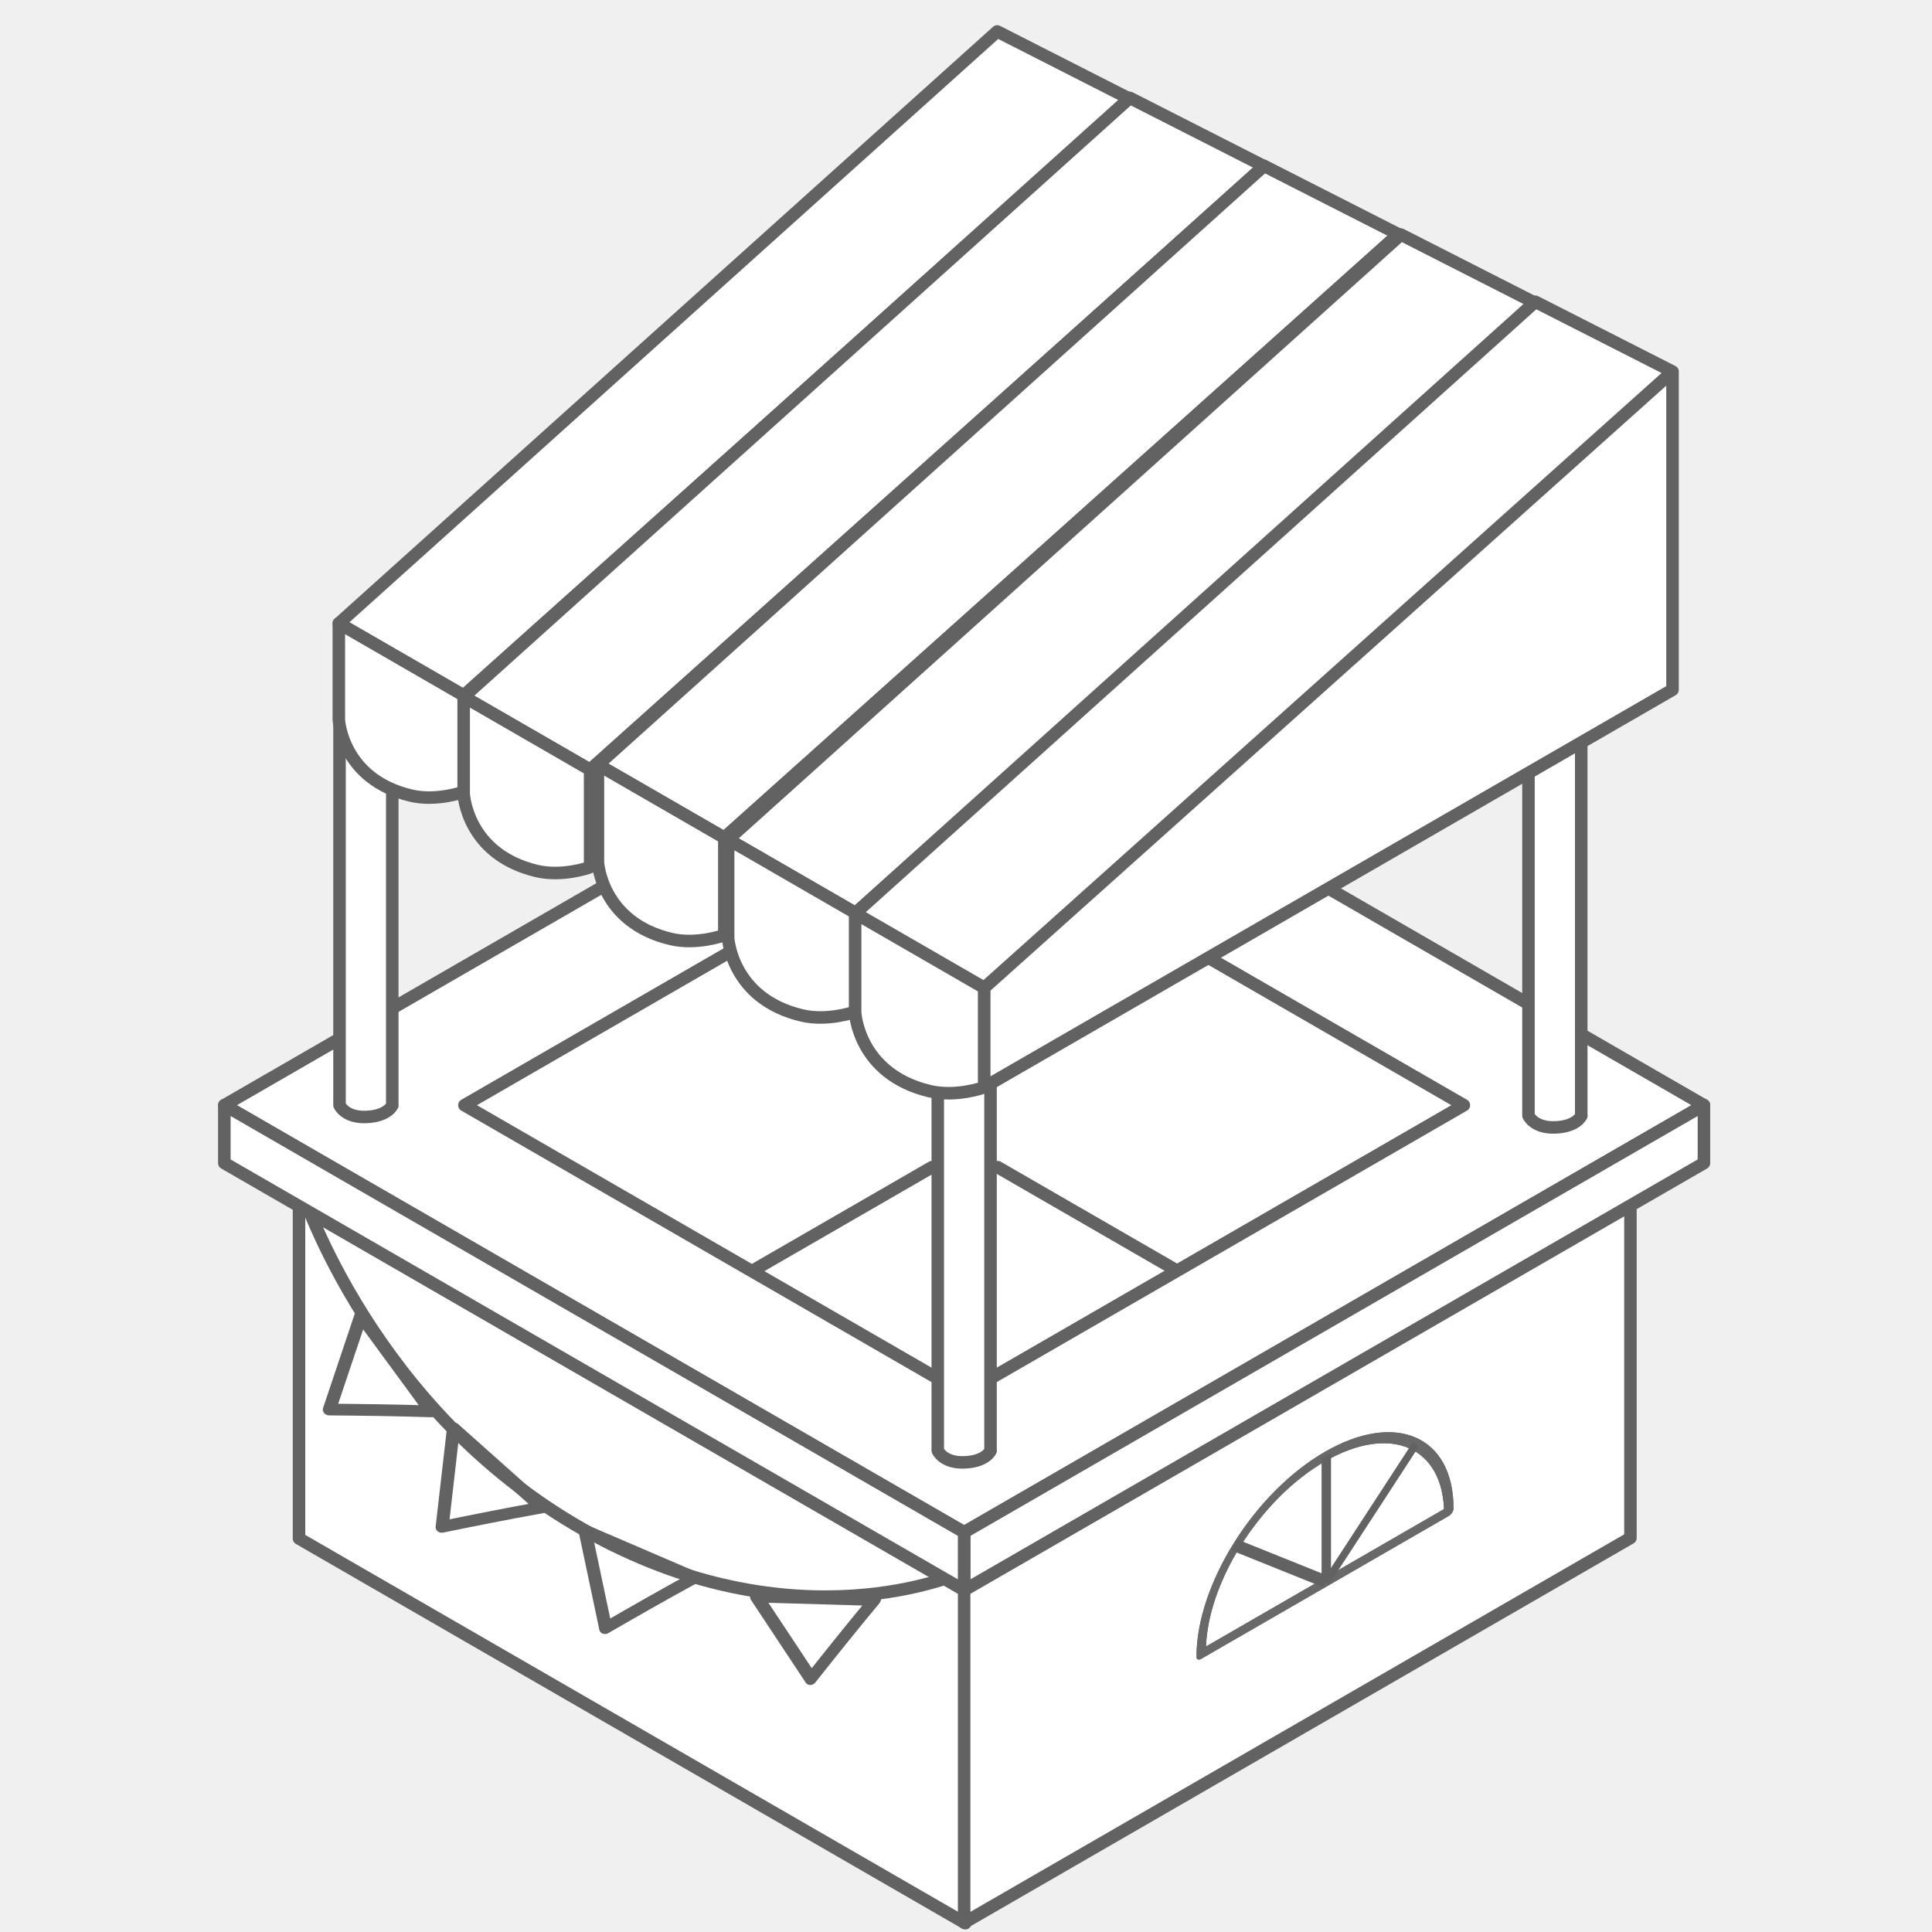
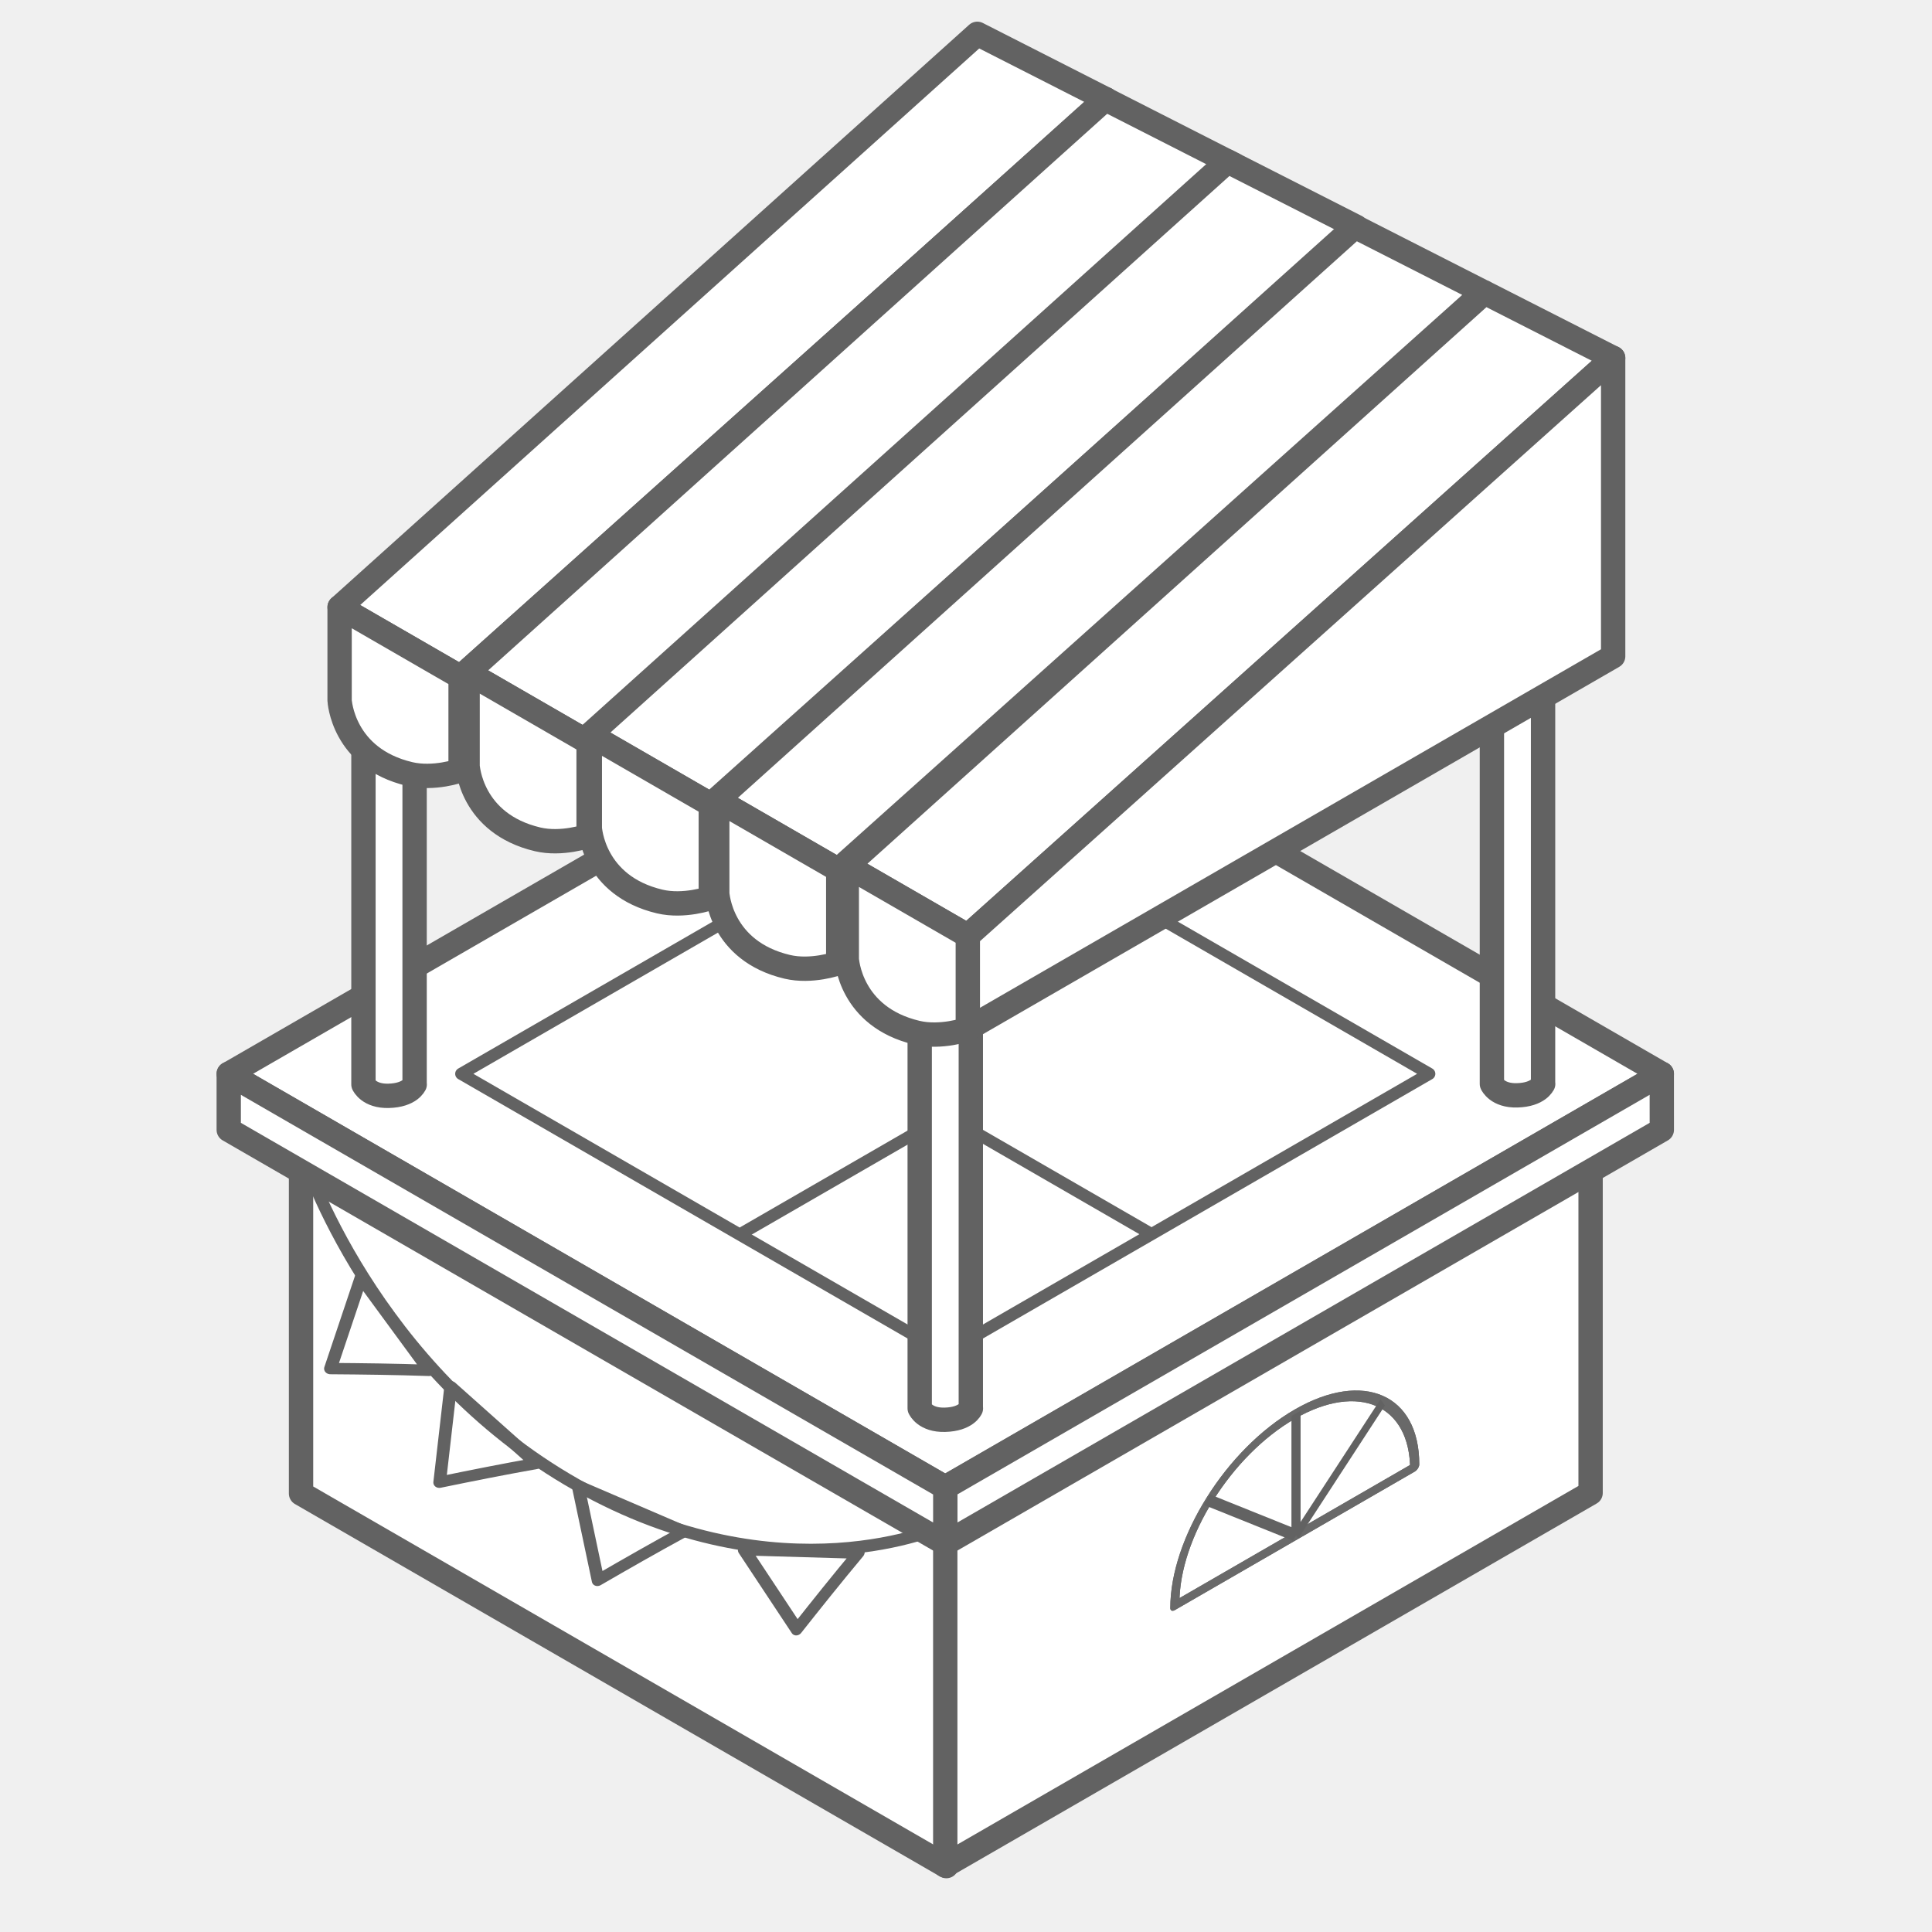
- <svg xmlns="http://www.w3.org/2000/svg" viewBox="0 0 154 154" fill-rule="evenodd" clip-rule="evenodd" stroke-linecap="round" stroke-linejoin="round" stroke-miterlimit="1.414">
-   <path d="M23.834 88.14v34.495l53.11 30.663v-34.496L23.834 88.14z" fill="#fff" stroke-width=".997" stroke="#626262" />
-   <path d="M59.88 356.773l-1.375 4.116c1.31.064 2.627.134 4.018.24l-2.642-4.36z" fill="none" stroke-width=".52" stroke="#626262" transform="matrix(2.01523 -.07076 .06298 1.7934 -114.373 -530.723)" />
-   <path d="M59.88 356.773l-1.375 4.116c1.31.064 2.627.134 4.018.24l-2.642-4.36z" fill="none" stroke-width=".52" stroke="#626262" transform="matrix(1.95633 -.4888 .435 1.741 -236.198 -478.008)" />
-   <path d="M59.88 356.773l-1.375 4.116c1.31.064 2.627.134 4.018.24l-2.642-4.36z" fill="none" stroke-width=".52" stroke="#626262" transform="matrix(1.18282 -1.63312 1.45337 1.05263 -529.07 -150.53)" />
-   <path d="M59.88 356.773l-1.375 4.116c1.31.064 2.627.134 4.018.24l-2.642-4.36z" fill="none" stroke-width=".52" stroke="#626262" transform="matrix(1.70075 -1.08332 .9641 1.51355 -399.164 -353.08)" />
-   <path d="M129.962 88.096v34.495l-53.11 30.666V118.76l53.11-30.663z" fill="#fff" stroke-width=".997" stroke="#626262" />
-   <path d="M24.057 94.92s5.602 17.466 22.466 27.008c16.865 9.542 30.18 3.39 30.18 3.39" fill="none" stroke-width=".997" stroke="#626262" />
-   <path d="M17.883 88.096l58.97-34.046 58.97 34.046-58.97 34.045L17.883 88.1z" fill="#fff" stroke="#626262" />
-   <path d="M76.852 126.754l58.97-34.046v-4.616l-58.97 34.045v4.617z" fill="#fff" stroke="#626262" />
-   <path d="M37.02 88.095l39.832-22.997 39.832 22.997-39.832 22.997L37.02 88.095z" fill="#fff" stroke-width=".999" stroke="#626262" />
-   <path d="M31.277 88.095s-.368.895-2.144.94c-1.622.043-2.058-.91-2.07-.94V50.278h4.205v37.817h.01zm47.687 27.532s-.368.895-2.144.94c-1.622.043-2.058-.91-2.07-.94V77.81h4.205v37.817h.01z" fill="#fff" stroke-width=".997" stroke-linecap="butt" stroke="#626262" />
-   <path d="M76.852 126.754l-58.97-34.046v-4.616l58.97 34.045v4.617z" fill="#fff" stroke="#626262" />
-   <path d="M126.053 88.927s-.368.895-2.144.94c-1.625.043-2.06-.91-2.074-.94V51.11h4.206v37.817h.01z" fill="#fff" stroke-width=".997" stroke-linecap="butt" stroke="#626262" />
-   <path d="M185.676 747.4c-10.707 0-19.4-8.694-19.4-19.4 0-10.707 8.693-19.4 19.4-19.4v38.8z" fill="none" stroke-width="1.48" stroke-linecap="butt" stroke="#696969" transform="matrix(0 .51773 -.5087 .2937 475.95 -183.795)" />
-   <path d="M185.676 747.4c-10.707 0-19.4-8.694-19.4-19.4 0-10.707 8.693-19.4 19.4-19.4v38.8z" fill="none" stroke-width="1.48" stroke-linecap="butt" stroke="#696969" transform="matrix(0 .51773 -.5087 .2937 475.95 -183.795)" />
-   <path d="M166.277 736l-11.085-16" fill="none" stroke-width="1.44" stroke-linecap="butt" stroke="#626262" transform="matrix(0 .6161 -.44562 .25728 433.7 -165.718)" />
-   <path d="M166.277 736h-19.4m19.4 0l-13.857 14.4" fill="none" stroke-width="1.48" stroke-linecap="butt" stroke="#626262" transform="matrix(0 .51773 -.5087 .2937 480.122 -176.16)" />
-   <path d="M27.008 49.69l52.48-47.184 10.587 5.387-53.11 47.548-9.957-5.75z" fill="#fff" stroke-width=".997" stroke="#626262" />
-   <path d="M90.075 7.893v24.55l-53.11 30.663V55.44l53.11-47.547zM27.008 57.36c0 .008.235 4.755 5.76 6.06 1.985.47 4.133-.263 4.195-.312l.002-.002V55.44l-9.957-5.75v7.67z" fill="#fff" stroke-width=".997" stroke="#626262" />
-   <g fill="#fff" stroke-width=".999" stroke="#626262">
-     <path d="M36.964 55.54L90.06 7.803l10.71 5.45-53.73 48.104-10.076-5.817z" />
-     <path d="M100.77 13.253V38.09L47.04 69.113v-7.755l53.73-48.104zM36.964 63.3c0 .007.24 4.81 5.83 6.13 2.006.474 4.18-.266 4.242-.316l.003-.002v-7.755L36.96 55.54v7.76z" />
+ <svg xmlns="http://www.w3.org/2000/svg" viewBox="0 0 159 159" fill-rule="evenodd" clip-rule="evenodd" stroke-linecap="round" stroke-linejoin="round" stroke-miterlimit="1.414">
+   <path d="M24.775 88.418v34.495l53.11 30.663V119.08l-53.11-30.662z" fill="#fff" stroke-width="2.003" stroke="#626262" />
+   <path d="M59.88 356.773l-1.375 4.116c1.31.062 2.627.132 4.018.24l-2.642-4.36z" fill="none" stroke-width=".52" stroke="#626262" transform="matrix(2.01523 -.07076 .06298 1.7934 -113.432 -530.446)" />
+   <path d="M59.88 356.773l-1.375 4.116c1.31.062 2.627.132 4.018.24l-2.642-4.36z" fill="none" stroke-width=".52" stroke="#626262" transform="matrix(1.95633 -.4888 .435 1.741 -235.257 -477.73)" />
+   <path d="M59.88 356.773l-1.375 4.116c1.31.062 2.627.132 4.018.24l-2.642-4.36z" fill="none" stroke-width=".52" stroke="#626262" transform="matrix(1.18282 -1.63312 1.45337 1.05263 -528.13 -150.25)" />
+   <path d="M59.88 356.773l-1.375 4.116c1.31.062 2.627.132 4.018.24l-2.642-4.36z" fill="none" stroke-width=".52" stroke="#626262" transform="matrix(1.70075 -1.08332 .9641 1.51355 -398.223 -352.8)" />
+   <path d="M130.903 88.373v34.495l-53.11 30.663v-34.49l53.11-30.662z" fill="#fff" stroke-width="2.003" stroke="#626262" />
+   <path d="M25 95.2s5.6 17.464 22.465 27.006c16.864 9.542 30.18 3.39 30.18 3.39" fill="none" stroke-width=".997" stroke="#626262" />
+   <path d="M18.824 88.374l58.97-34.046 58.97 34.046-58.97 34.045-58.97-34.05z" fill="#fff" stroke-width="2" stroke="#626262" />
+   <path d="M77.794 127.03l58.97-34.045-.002-4.616-58.97 34.04v4.617z" fill="#fff" stroke-width="2" stroke="#626262" />
+   <path d="M37.96 88.373l39.834-22.997 39.832 22.997-39.832 22.997L37.96 88.373z" fill="#fff" stroke-width=".999" stroke="#626262" />
+   <path d="M34.124 89.245s-.367.895-2.143.94c-1.62.043-2.053-.91-2.07-.94V51.428h4.21v37.817h.008zm45.78 26.66s-.367.895-2.142.94c-1.622.043-2.058-.91-2.07-.94h-.002V78.088h4.207v37.817h.008z" fill="#fff" stroke-width="2.003" stroke-linecap="butt" stroke="#626262" />
+   <path d="M77.794 127.03l-58.97-34.045V88.37l58.97 34.044v4.617z" fill="#fff" stroke-width="2" stroke="#626262" />
+   <path d="M126.994 89.204s-.368.895-2.143.94c-1.62.043-2.054-.91-2.07-.94V51.387h4.21v37.817h.01z" fill="#fff" stroke-width="2.003" stroke-linecap="butt" stroke="#626262" />
+   <path d="M185.676 747.4c-10.707 0-19.4-8.694-19.4-19.4 0-10.707 8.693-19.4 19.4-19.4v38.8z" fill="none" stroke-width="1.48" stroke-linecap="butt" stroke="#696969" transform="matrix(0 .51773 -.5087 .2937 476.892 -183.518)" />
+   <path d="M185.676 747.4c-10.707 0-19.4-8.694-19.4-19.4 0-10.707 8.693-19.4 19.4-19.4v38.8z" fill="none" stroke-width="1.48" stroke-linecap="butt" stroke="#696969" transform="matrix(0 .51773 -.5087 .2937 476.892 -183.518)" />
+   <path d="M166.277 736l-11.085-16" fill="none" stroke-width="1.44" stroke-linecap="butt" stroke="#626262" transform="matrix(0 .6161 -.44562 .25728 434.642 -165.44)" />
+   <path d="M166.277 736h-19.4m19.4 0l-13.857 14.4" fill="none" stroke-width="1.48" stroke-linecap="butt" stroke="#626262" transform="matrix(0 .51773 -.5087 .2937 481.063 -175.883)" />
+   <path d="M27.95 49.97L80.43 2.783 91.016 8.17l-53.11 47.55-9.957-5.75z" fill="#fff" stroke-width="2.003" stroke="#626262" />
+   <path d="M91.016 8.17v24.552l-53.11 30.662V55.72l53.11-47.55zM27.95 57.64c0 .006.234 4.753 5.76 6.06 1.984.467 4.132-.265 4.194-.314l.002-.002V55.72l-9.957-5.75v7.67z" fill="#fff" stroke-width="2.003" stroke="#626262" />
+   <g fill="#fff" stroke-width="2.003" stroke="#626262">
+     <path d="M38.483 55.346L90.963 8.16l10.587 5.388-53.11 47.548-9.957-5.75zm63.067-41.798v24.55L48.44 68.762v-7.664l53.11-47.548z" />
+     <path d="M38.483 63.016c0 .007.235 4.754 5.76 6.06 1.985.468 4.133-.264 4.195-.313l.002-.002V61.1l-9.957-5.75v7.67z" />
  </g>
-   <g fill="#fff" stroke-width=".999" stroke="#626262">
-     <path d="M47.66 60.96l53.097-47.738 10.71 5.45-53.73 48.104L47.66 60.96z" />
-     <path d="M111.467 18.672V43.51l-53.73 31.02v-7.754l53.73-48.104zM47.66 68.72c.002.006.24 4.808 5.83 6.13 2.007.473 4.18-.267 4.243-.317l.003-.002V66.78L47.66 60.96v7.76z" />
+   <g fill="#fff" stroke-width="2.003" stroke="#626262">
+     <path d="M48.54 60.464l52.482-47.185 10.586 5.382-53.11 47.548-9.957-5.75zm63.068-41.798v24.55L58.498 73.88v-7.666l53.11-47.548z" />
+     <path d="M48.54 68.134c.002.007.236 4.754 5.76 6.06 1.986.468 4.134-.264 4.196-.313h.002V66.22l-9.957-5.75v7.67z" />
  </g>
-   <g fill="#fff" stroke-width=".999" stroke="#626262">
-     <path d="M58.04 66.915L111.667 18.7l10.817 5.506L68.216 72.79 58.04 66.914z" />
-     <path d="M122.483 24.206V49.29L68.216 80.623V72.79l54.267-48.584zM58.04 74.75c.002.008.242 4.86 5.888 6.193 2.027.48 4.222-.27 4.285-.32h.003V72.79L58.04 66.913v7.836z" />
+   <g fill="#fff" stroke-width="2.003" stroke="#626262">
+     <path d="M59.03 65.838l52.48-47.185 10.586 5.387-53.11 47.548-9.957-5.75zm63.066-41.798v24.55l-53.11 30.663v-7.665l53.11-47.548z" />
+     <path d="M59.03 73.508c0 .007.234 4.754 5.76 6.06 1.984.468 4.132-.264 4.194-.313l.002-.002v-7.665l-9.957-5.75v7.67z" />
  </g>
-   <path d="M68.165 72.798l54.216-48.744 10.94 5.565-54.866 49.116-10.287-5.94zm65.152-43.178v25.36L78.452 86.658v-7.92l54.865-49.118zm-65.152 51.1c0 .008.244 4.912 5.952 6.26 2.05.485 4.27-.27 4.332-.32v-7.923l-10.287-5.94v7.924z" fill="#fff" stroke="#626262" />
-   <path d="M60.278 101.123l14.006-8.086m19.25 8.086l-14.006-8.086" fill="none" stroke="#626262" />
+   <g fill="#fff" stroke-width="2.003" stroke="#626262">
+     <path d="M69.692 71.26l52.48-47.186 10.587 5.387-53.11 47.55-9.96-5.75z" />
+     <path d="M132.76 29.46v24.552L79.65 84.674V77.01l53.11-47.55zM69.692 78.93c0 .006.235 4.753 5.76 6.06 1.985.467 4.133-.265 4.195-.314l.002-.002V77.01l-9.96-5.75v7.67z" />
+   </g>
+   <path d="M61.22 101.4l14.006-8.086m19.25 8.086L80.47 93.314" fill="none" stroke="#626262" />
</svg>
